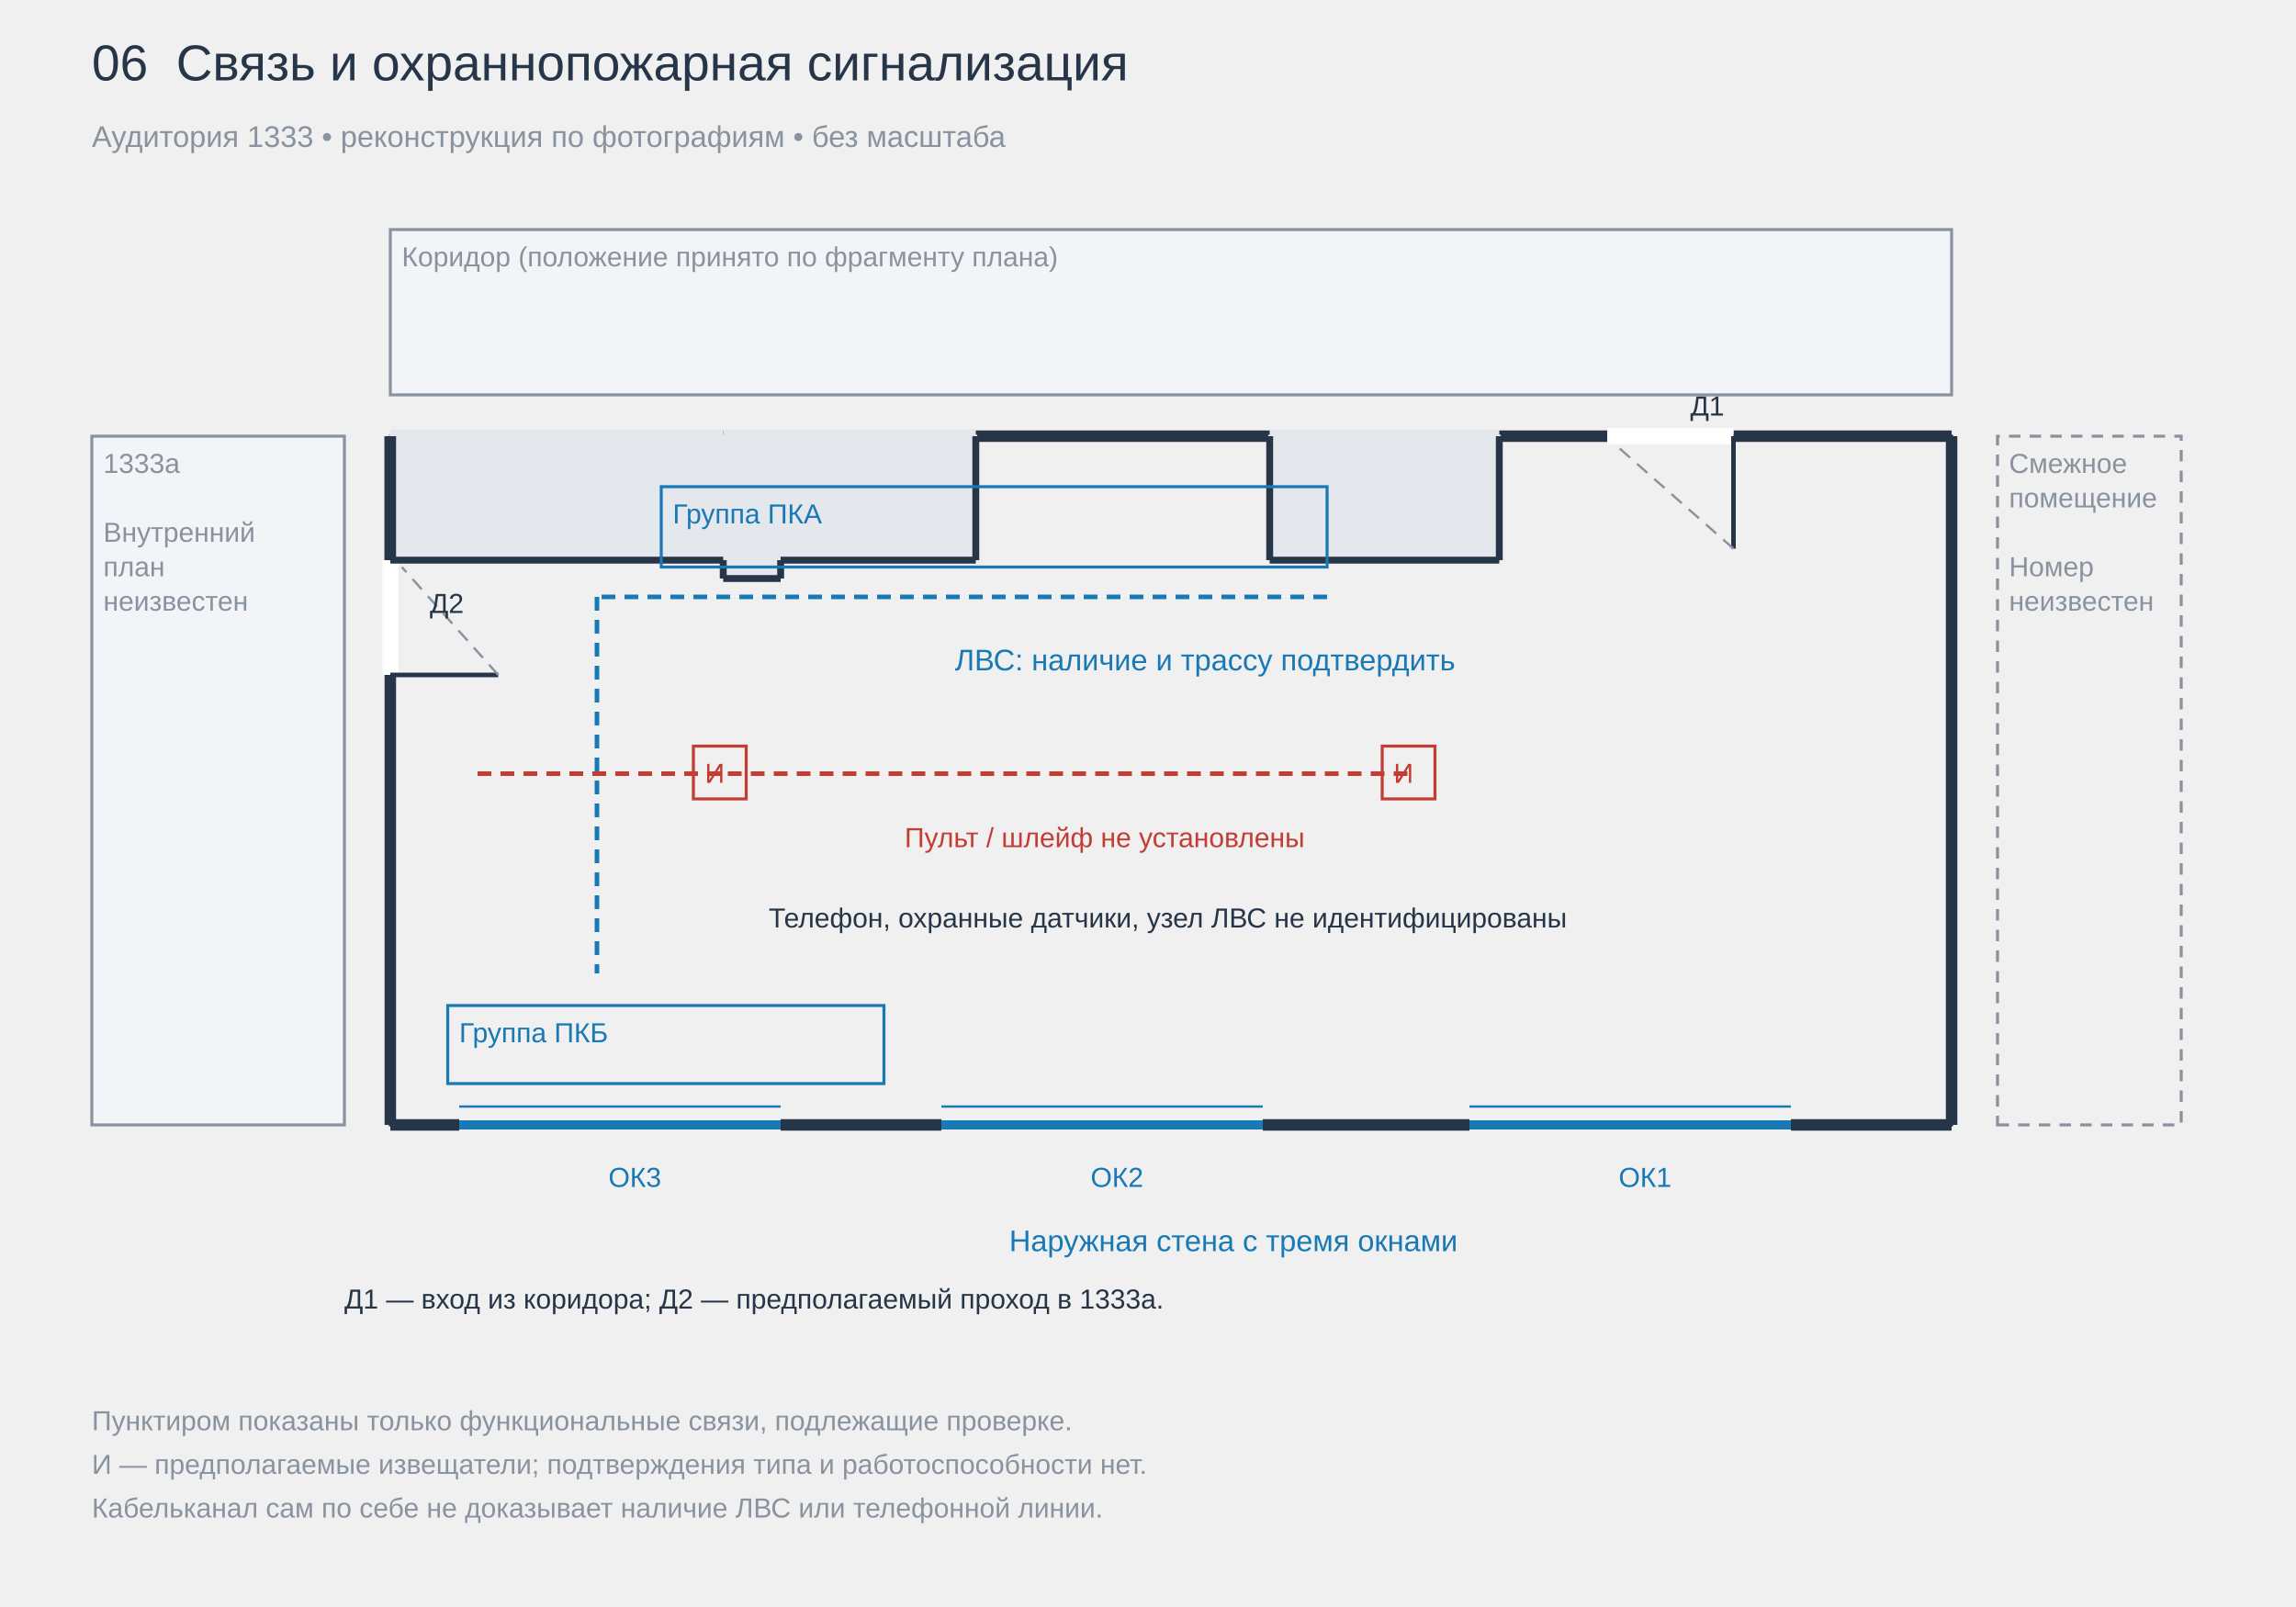
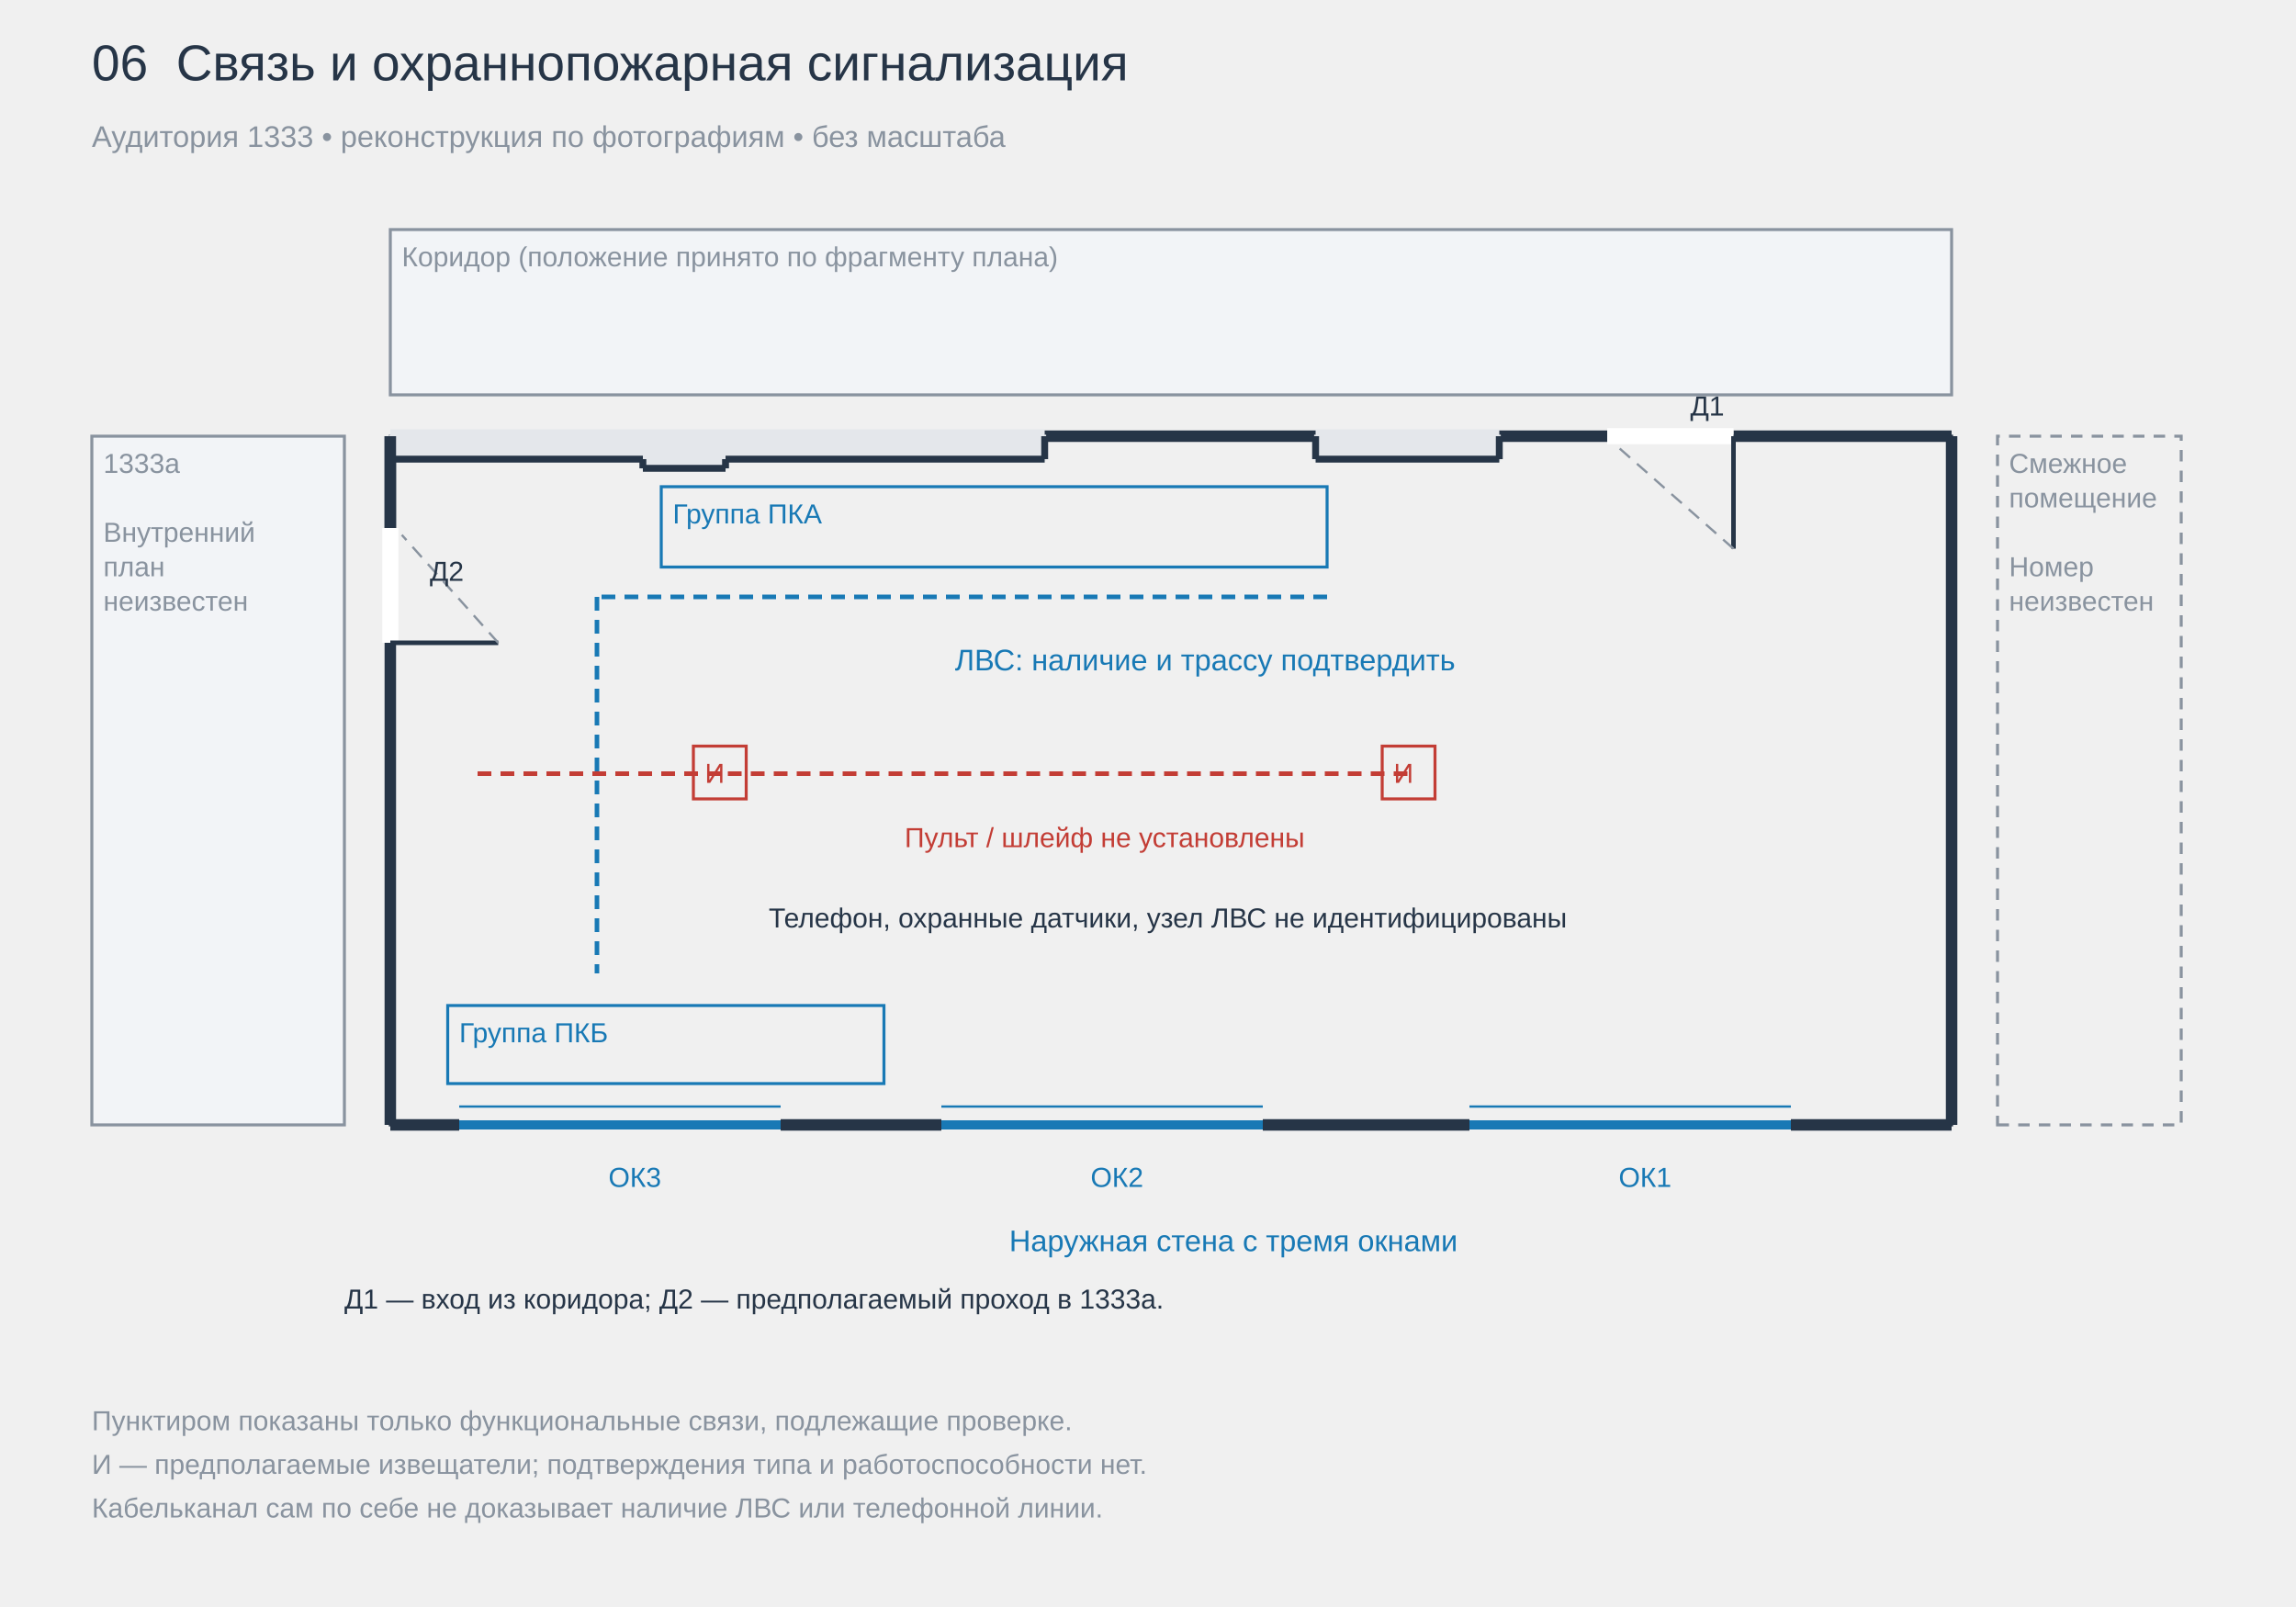
<svg xmlns="http://www.w3.org/2000/svg" version="1.1" width="1000" height="700" viewBox="0 0 1000 700">
  <text fill="#263547" xml:space="preserve" transform="matrix(1 0 -0 1 0 700)" font-size="22" font-family="Arial">
    <tspan y="-665" x="40 52.232 64.464 70.558 76.652 92.536 104.218 116.12 126.196 137.636 143.73 156.006 162.1 174.332 185.332 197.564 209.796 221.94 234.084 246.316 253.642 265.544 277.776 292.472 304.704 316.936 329.08 341.312 353.214 359.308 370.308 382.584 390.592 402.736 414.968 427.794 440.07 450.146 462.378 474.962 487.238">06  Связь и охранно­пожарная сигнализация</tspan>
  </text>
  <text fill="#89939f" xml:space="preserve" transform="matrix(1 0 -0 1 0 700)" font-size="13" font-family="Arial">
    <tspan y="-636" x="40 48.658 55.158 62.737 69.991 75.945 83.173 90.401 97.655 104.688 108.289 115.517 119.846 127.074 134.302 141.53 145.131 149.681 153.282 160.51 167.738 173.419 180.647 187.823 194.323 200.277 207.505 214.005 219.686 227.122 234.376 241.409 245.01 252.043 259.271 262.872 273.558 280.786 286.74 293.968 298.7 305.928 313.156 323.842 331.096 338.129 347.06 350.661 355.211 358.812 366.248 373.476 379.43 383.031 391.962 399.19 405.69 416.116 422.07 429.298 436.734">Аудитория 1­333 • реконструкция по фотографиям • без масштаба</tspan>
  </text>
  <path transform="matrix(1,0,0,-1,0,700)" d="M170 528H850V600H170Z" fill="#f2f4f7" />
  <path transform="matrix(1,0,0,-1,0,700)" stroke-width="1.3" stroke-linecap="butt" stroke-miterlimit="10" stroke-linejoin="miter" fill="none" stroke="#89939f" d="M170 528H850V600H170Z" />
  <text fill="#89939f" xml:space="preserve" transform="matrix(1 0 -0 1 0 700)" font-size="12" font-family="Arial">
    <tspan y="-584" x="175 181.984 188.656 195.328 202.024 209.02 215.692 222.364 225.688 229.684 236.176 242.848 249.844 256.516 264.532 271.204 277.828 284.524 291.196 294.52 301.012 307.684 314.38 321.004 327.496 332.992 339.664 342.988 349.48 356.152 359.476 369.34 376.012 382.684 387.052 395.296 401.968 408.592 414.088 420.088 423.412 429.904 436.9 443.572 450.196 456.868">Коридор (положение принято по фрагменту плана)</tspan>
  </text>
  <path transform="matrix(1,0,0,-1,0,700)" d="M40 210H150V510H40Z" fill="#f2f4f7" />
  <path transform="matrix(1,0,0,-1,0,700)" stroke-width="1.3" stroke-linecap="butt" stroke-miterlimit="10" stroke-linejoin="miter" fill="none" stroke="#89939f" d="M40 210H150V510H40Z" />
  <text fill="#89939f" xml:space="preserve" transform="matrix(1 0 -0 1 0 700)" font-size="12" font-family="Arial">
    <tspan y="-494" x="45 51.672 55.668 62.34 69.012 75.684">1­333а</tspan>
  </text>
  <text fill="#89939f" xml:space="preserve" transform="matrix(1 0 -0 1 0 700)" font-size="12" font-family="Arial">
    <tspan y="-464" x="45 52.992 59.616 65.616 71.112 77.784 84.456 91.08 97.704 104.4">Внутренний</tspan>
  </text>
  <text fill="#89939f" xml:space="preserve" transform="matrix(1 0 -0 1 0 700)" font-size="12" font-family="Arial">
    <tspan y="-449" x="45 51.492 58.488 65.16">план</tspan>
  </text>
  <text fill="#89939f" xml:space="preserve" transform="matrix(1 0 -0 1 0 700)" font-size="12" font-family="Arial">
    <tspan y="-434" x="45 51.624 58.296 64.992 70.488 76.86 83.532 89.532 95.028 101.7">неизвестен</tspan>
  </text>
  <path transform="matrix(1,0,0,-1,0,700)" stroke-width="1.3" stroke-linecap="butt" stroke-dasharray="5,4" stroke-miterlimit="10" stroke-linejoin="miter" fill="none" stroke="#89939f" d="M870 210H950V510H870Z" />
  <text fill="#89939f" xml:space="preserve" transform="matrix(1 0 -0 1 0 700)" font-size="12" font-family="Arial">
    <tspan y="-494" x="875 883.664 891.908 898.58 906.596 913.22 919.892">Смежное</tspan>
  </text>
  <text fill="#89939f" xml:space="preserve" transform="matrix(1 0 -0 1 0 700)" font-size="12" font-family="Arial">
    <tspan y="-479" x="875 881.492 888.164 896.408 903.08 912.944 919.616 926.24 932.936">помещение</tspan>
  </text>
  <text fill="#89939f" xml:space="preserve" transform="matrix(1 0 -0 1 0 700)" font-size="12" font-family="Arial">
    <tspan y="-449" x="875 883.664 890.336 898.58 905.252">Номер</tspan>
  </text>
  <text fill="#89939f" xml:space="preserve" transform="matrix(1 0 -0 1 0 700)" font-size="12" font-family="Arial">
    <tspan y="-434" x="875 881.624 888.296 894.992 900.488 906.86 913.532 919.532 925.028 931.7">неизвестен</tspan>
  </text>
  <path transform="matrix(1,0,0,-1,0,700)" stroke-width="1.3" stroke-linecap="butt" stroke-miterlimit="10" stroke-linejoin="miter" fill="none" stroke="#263547" d="M170 210H850V510H170Z" />
  <path transform="matrix(1,0,0,-1,0,700)" stroke-width="5" stroke-linecap="butt" stroke-miterlimit="10" stroke-linejoin="miter" fill="none" stroke="#263547" d="M850 510H755" />
  <path transform="matrix(1,0,0,-1,0,700)" stroke-width="5" stroke-linecap="butt" stroke-miterlimit="10" stroke-linejoin="miter" fill="none" stroke="#263547" d="M700 510H170" />
  <path transform="matrix(1,0,0,-1,0,700)" stroke-width="5" stroke-linecap="butt" stroke-miterlimit="10" stroke-linejoin="miter" fill="none" stroke="#263547" d="M850 510V210" />
-   <path transform="matrix(1,0,0,-1,0,700)" stroke-width="5" stroke-linecap="butt" stroke-miterlimit="10" stroke-linejoin="miter" fill="none" stroke="#263547" d="M170 510V456" />
-   <path transform="matrix(1,0,0,-1,0,700)" stroke-width="5" stroke-linecap="butt" stroke-miterlimit="10" stroke-linejoin="miter" fill="none" stroke="#263547" d="M170 406V210" />
+   <path transform="matrix(1,0,0,-1,0,700)" stroke-width="5" stroke-linecap="butt" stroke-miterlimit="10" stroke-linejoin="miter" fill="none" stroke="#263547" d="M170 510V470" />
+   <path transform="matrix(1,0,0,-1,0,700)" stroke-width="5" stroke-linecap="butt" stroke-miterlimit="10" stroke-linejoin="miter" fill="none" stroke="#263547" d="M170 420V210" />
  <path transform="matrix(1,0,0,-1,0,700)" stroke-width="5" stroke-linecap="butt" stroke-miterlimit="10" stroke-linejoin="miter" fill="none" stroke="#263547" d="M850 210H780" />
  <path transform="matrix(1,0,0,-1,0,700)" stroke-width="5" stroke-linecap="butt" stroke-miterlimit="10" stroke-linejoin="miter" fill="none" stroke="#263547" d="M640 210H550" />
  <path transform="matrix(1,0,0,-1,0,700)" stroke-width="5" stroke-linecap="butt" stroke-miterlimit="10" stroke-linejoin="miter" fill="none" stroke="#263547" d="M410 210H340" />
  <path transform="matrix(1,0,0,-1,0,700)" stroke-width="5" stroke-linecap="butt" stroke-miterlimit="10" stroke-linejoin="miter" fill="none" stroke="#263547" d="M200 210H170" />
  <path transform="matrix(1,0,0,-1,0,700)" stroke-width="7" stroke-linecap="butt" stroke-miterlimit="10" stroke-linejoin="miter" fill="none" stroke="#ffffff" d="M755 510H700" />
-   <path transform="matrix(1,0,0,-1,0,700)" stroke-width="7" stroke-linecap="butt" stroke-miterlimit="10" stroke-linejoin="miter" fill="none" stroke="#ffffff" d="M170 456V406" />
+   <path transform="matrix(1,0,0,-1,0,700)" stroke-width="7" stroke-linecap="butt" stroke-miterlimit="10" stroke-linejoin="miter" fill="none" stroke="#ffffff" d="M170 470V420" />
  <path transform="matrix(1,0,0,-1,0,700)" stroke-width="2" stroke-linecap="butt" stroke-miterlimit="10" stroke-linejoin="miter" fill="none" stroke="#263547" d="M755 510V461" />
  <path transform="matrix(1,0,0,-1,0,700)" stroke-width="1" stroke-linecap="butt" stroke-dasharray="6,4" stroke-miterlimit="10" stroke-linejoin="miter" fill="none" stroke="#89939f" d="M755 461 705 505" />
  <text fill="#263547" xml:space="preserve" transform="matrix(1 0 -0 1 0 700)" font-size="12" font-family="Arial">
    <tspan y="-519" x="736.199 744.323">Д1</tspan>
  </text>
-   <path transform="matrix(1,0,0,-1,0,700)" stroke-width="2" stroke-linecap="butt" stroke-miterlimit="10" stroke-linejoin="miter" fill="none" stroke="#263547" d="M170 406H217" />
-   <path transform="matrix(1,0,0,-1,0,700)" stroke-width="1" stroke-linecap="butt" stroke-dasharray="6,4" stroke-miterlimit="10" stroke-linejoin="miter" fill="none" stroke="#89939f" d="M217 406 175 453" />
+   <path transform="matrix(1,0,0,-1,0,700)" stroke-width="2" stroke-linecap="butt" stroke-miterlimit="10" stroke-linejoin="miter" fill="none" stroke="#263547" d="M170 420H217" />
+   <path transform="matrix(1,0,0,-1,0,700)" stroke-width="1" stroke-linecap="butt" stroke-dasharray="6,4" stroke-miterlimit="10" stroke-linejoin="miter" fill="none" stroke="#89939f" d="M217 420 175 467" />
  <path transform="matrix(1,0,0,-1,0,700)" stroke-width="4" stroke-linecap="butt" stroke-miterlimit="10" stroke-linejoin="miter" fill="none" stroke="#1879b5" d="M780 210H640" />
  <path transform="matrix(1,0,0,-1,0,700)" stroke-width="1" stroke-linecap="butt" stroke-miterlimit="10" stroke-linejoin="miter" fill="none" stroke="#1879b5" d="M780 218H640" />
  <text fill="#1879b5" xml:space="preserve" transform="matrix(1 0 -0 1 0 700)" font-size="12" font-family="Arial">
    <tspan y="-183" x="705.002 714.326 721.31">ОК1</tspan>
  </text>
  <path transform="matrix(1,0,0,-1,0,700)" stroke-width="4" stroke-linecap="butt" stroke-miterlimit="10" stroke-linejoin="miter" fill="none" stroke="#1879b5" d="M550 210H410" />
  <path transform="matrix(1,0,0,-1,0,700)" stroke-width="1" stroke-linecap="butt" stroke-miterlimit="10" stroke-linejoin="miter" fill="none" stroke="#1879b5" d="M550 218H410" />
  <text fill="#1879b5" xml:space="preserve" transform="matrix(1 0 -0 1 0 700)" font-size="12" font-family="Arial">
    <tspan y="-183" x="475.002 484.326 491.31">ОК2</tspan>
  </text>
  <path transform="matrix(1,0,0,-1,0,700)" stroke-width="4" stroke-linecap="butt" stroke-miterlimit="10" stroke-linejoin="miter" fill="none" stroke="#1879b5" d="M340 210H200" />
  <path transform="matrix(1,0,0,-1,0,700)" stroke-width="1" stroke-linecap="butt" stroke-miterlimit="10" stroke-linejoin="miter" fill="none" stroke="#1879b5" d="M340 218H200" />
  <text fill="#1879b5" xml:space="preserve" transform="matrix(1 0 -0 1 0 700)" font-size="12" font-family="Arial">
    <tspan y="-183" x="265.002 274.326 281.31">ОК3</tspan>
  </text>
  <text fill="#1879b5" xml:space="preserve" transform="matrix(1 0 -0 1 0 700)" font-size="13" font-family="Arial">
    <tspan y="-155" x="439.549 448.935 456.163 463.391 469.891 478.575 485.751 492.979 500.012 503.613 510.113 516.067 523.295 530.471 537.699 541.3 547.8 551.401 557.355 564.583 571.811 580.742 587.775 591.376 598.605 604.285 611.462 618.69 627.621">Наружная стена с тремя окнами</tspan>
  </text>
-   <path transform="matrix(1,0,0,-1,0,700)" d="M553 456H653V510H553Z" fill="#e4e7eb" />
-   <path transform="matrix(1,0,0,-1,0,700)" stroke-width="1.3" stroke-linecap="butt" stroke-miterlimit="10" stroke-linejoin="miter" fill="none" stroke="#e4e7eb" d="M553 456H653V510H553Z" />
-   <path transform="matrix(1,0,0,-1,0,700)" stroke-width="6" stroke-linecap="butt" stroke-miterlimit="10" stroke-linejoin="miter" fill="none" stroke="#e4e7eb" d="M653 510H553" />
-   <path transform="matrix(1,0,0,-1,0,700)" d="M340 456H425V510H340Z" fill="#e4e7eb" />
-   <path transform="matrix(1,0,0,-1,0,700)" stroke-width="1.3" stroke-linecap="butt" stroke-miterlimit="10" stroke-linejoin="miter" fill="none" stroke="#e4e7eb" d="M340 456H425V510H340Z" />
-   <path transform="matrix(1,0,0,-1,0,700)" stroke-width="6" stroke-linecap="butt" stroke-miterlimit="10" stroke-linejoin="miter" fill="none" stroke="#e4e7eb" d="M425 510H340" />
-   <path transform="matrix(1,0,0,-1,0,700)" d="M315 448H340V510H315Z" fill="#e4e7eb" />
-   <path transform="matrix(1,0,0,-1,0,700)" stroke-width="1.3" stroke-linecap="butt" stroke-miterlimit="10" stroke-linejoin="miter" fill="none" stroke="#e4e7eb" d="M315 448H340V510H315Z" />
-   <path transform="matrix(1,0,0,-1,0,700)" stroke-width="6" stroke-linecap="butt" stroke-miterlimit="10" stroke-linejoin="miter" fill="none" stroke="#e4e7eb" d="M340 510H315" />
-   <path transform="matrix(1,0,0,-1,0,700)" d="M170 456H315V510H170Z" fill="#e4e7eb" />
-   <path transform="matrix(1,0,0,-1,0,700)" stroke-width="1.3" stroke-linecap="butt" stroke-miterlimit="10" stroke-linejoin="miter" fill="none" stroke="#e4e7eb" d="M170 456H315V510H170Z" />
-   <path transform="matrix(1,0,0,-1,0,700)" stroke-width="6" stroke-linecap="butt" stroke-miterlimit="10" stroke-linejoin="miter" fill="none" stroke="#e4e7eb" d="M315 510H170" />
-   <path transform="matrix(1,0,0,-1,0,700)" stroke-width="3" stroke-linecap="butt" stroke-miterlimit="10" stroke-linejoin="miter" fill="none" stroke="#263547" d="M653 510V456" />
-   <path transform="matrix(1,0,0,-1,0,700)" stroke-width="3" stroke-linecap="butt" stroke-miterlimit="10" stroke-linejoin="miter" fill="none" stroke="#263547" d="M653 456H553" />
-   <path transform="matrix(1,0,0,-1,0,700)" stroke-width="3" stroke-linecap="butt" stroke-miterlimit="10" stroke-linejoin="miter" fill="none" stroke="#263547" d="M553 456V510" />
-   <path transform="matrix(1,0,0,-1,0,700)" stroke-width="3" stroke-linecap="butt" stroke-miterlimit="10" stroke-linejoin="miter" fill="none" stroke="#263547" d="M425 510V456" />
-   <path transform="matrix(1,0,0,-1,0,700)" stroke-width="3" stroke-linecap="butt" stroke-miterlimit="10" stroke-linejoin="miter" fill="none" stroke="#263547" d="M425 456H340" />
-   <path transform="matrix(1,0,0,-1,0,700)" stroke-width="3" stroke-linecap="butt" stroke-miterlimit="10" stroke-linejoin="miter" fill="none" stroke="#263547" d="M340 456V448" />
-   <path transform="matrix(1,0,0,-1,0,700)" stroke-width="3" stroke-linecap="butt" stroke-miterlimit="10" stroke-linejoin="miter" fill="none" stroke="#263547" d="M340 448H315" />
-   <path transform="matrix(1,0,0,-1,0,700)" stroke-width="3" stroke-linecap="butt" stroke-miterlimit="10" stroke-linejoin="miter" fill="none" stroke="#263547" d="M315 448V456" />
-   <path transform="matrix(1,0,0,-1,0,700)" stroke-width="3" stroke-linecap="butt" stroke-miterlimit="10" stroke-linejoin="miter" fill="none" stroke="#263547" d="M315 456H170" />
-   <path transform="matrix(1,0,0,-1,0,700)" stroke-width="5" stroke-linecap="butt" stroke-miterlimit="10" stroke-linejoin="miter" fill="none" stroke="#263547" d="M170 510V456" />
+   <path transform="matrix(1,0,0,-1,0,700)" d="M573 500H653V510H573Z" fill="#e4e7eb" />
+   <path transform="matrix(1,0,0,-1,0,700)" stroke-width="1.3" stroke-linecap="butt" stroke-miterlimit="10" stroke-linejoin="miter" fill="none" stroke="#e4e7eb" d="M573 500H653V510H573Z" />
+   <path transform="matrix(1,0,0,-1,0,700)" stroke-width="6" stroke-linecap="butt" stroke-miterlimit="10" stroke-linejoin="miter" fill="none" stroke="#e4e7eb" d="M653 510H573" />
+   <path transform="matrix(1,0,0,-1,0,700)" d="M316 500H455V510H316Z" fill="#e4e7eb" />
+   <path transform="matrix(1,0,0,-1,0,700)" stroke-width="1.3" stroke-linecap="butt" stroke-miterlimit="10" stroke-linejoin="miter" fill="none" stroke="#e4e7eb" d="M316 500H455V510H316Z" />
+   <path transform="matrix(1,0,0,-1,0,700)" stroke-width="6" stroke-linecap="butt" stroke-miterlimit="10" stroke-linejoin="miter" fill="none" stroke="#e4e7eb" d="M455 510H316" />
+   <path transform="matrix(1,0,0,-1,0,700)" d="M280 496H316V510H280Z" fill="#e4e7eb" />
+   <path transform="matrix(1,0,0,-1,0,700)" stroke-width="1.3" stroke-linecap="butt" stroke-miterlimit="10" stroke-linejoin="miter" fill="none" stroke="#e4e7eb" d="M280 496H316V510H280Z" />
+   <path transform="matrix(1,0,0,-1,0,700)" stroke-width="6" stroke-linecap="butt" stroke-miterlimit="10" stroke-linejoin="miter" fill="none" stroke="#e4e7eb" d="M316 510H280" />
+   <path transform="matrix(1,0,0,-1,0,700)" d="M170 500H280V510H170Z" fill="#e4e7eb" />
+   <path transform="matrix(1,0,0,-1,0,700)" stroke-width="1.3" stroke-linecap="butt" stroke-miterlimit="10" stroke-linejoin="miter" fill="none" stroke="#e4e7eb" d="M170 500H280V510H170Z" />
+   <path transform="matrix(1,0,0,-1,0,700)" stroke-width="6" stroke-linecap="butt" stroke-miterlimit="10" stroke-linejoin="miter" fill="none" stroke="#e4e7eb" d="M280 510H170" />
+   <path transform="matrix(1,0,0,-1,0,700)" stroke-width="3" stroke-linecap="butt" stroke-miterlimit="10" stroke-linejoin="miter" fill="none" stroke="#263547" d="M653 510V500" />
+   <path transform="matrix(1,0,0,-1,0,700)" stroke-width="3" stroke-linecap="butt" stroke-miterlimit="10" stroke-linejoin="miter" fill="none" stroke="#263547" d="M653 500H573" />
+   <path transform="matrix(1,0,0,-1,0,700)" stroke-width="3" stroke-linecap="butt" stroke-miterlimit="10" stroke-linejoin="miter" fill="none" stroke="#263547" d="M573 500V510" />
+   <path transform="matrix(1,0,0,-1,0,700)" stroke-width="3" stroke-linecap="butt" stroke-miterlimit="10" stroke-linejoin="miter" fill="none" stroke="#263547" d="M455 510V500" />
+   <path transform="matrix(1,0,0,-1,0,700)" stroke-width="3" stroke-linecap="butt" stroke-miterlimit="10" stroke-linejoin="miter" fill="none" stroke="#263547" d="M455 500H316" />
+   <path transform="matrix(1,0,0,-1,0,700)" stroke-width="3" stroke-linecap="butt" stroke-miterlimit="10" stroke-linejoin="miter" fill="none" stroke="#263547" d="M316 500V496" />
+   <path transform="matrix(1,0,0,-1,0,700)" stroke-width="3" stroke-linecap="butt" stroke-miterlimit="10" stroke-linejoin="miter" fill="none" stroke="#263547" d="M316 496H280" />
+   <path transform="matrix(1,0,0,-1,0,700)" stroke-width="3" stroke-linecap="butt" stroke-miterlimit="10" stroke-linejoin="miter" fill="none" stroke="#263547" d="M280 496V500" />
+   <path transform="matrix(1,0,0,-1,0,700)" stroke-width="3" stroke-linecap="butt" stroke-miterlimit="10" stroke-linejoin="miter" fill="none" stroke="#263547" d="M280 500H170" />
+   <path transform="matrix(1,0,0,-1,0,700)" stroke-width="5" stroke-linecap="butt" stroke-miterlimit="10" stroke-linejoin="miter" fill="none" stroke="#263547" d="M170 510V470" />
  <text fill="#263547" xml:space="preserve" transform="matrix(1 0 -0 1 0 700)" font-size="12" font-family="Arial">
-     <tspan y="-433" x="187.199 195.323">Д2</tspan>
+     <tspan y="-447" x="187.199 195.323">Д2</tspan>
  </text>
  <text fill="#263547" xml:space="preserve" transform="matrix(1 0 -0 1 0 700)" font-size="12" font-family="Arial">
    <tspan y="-130" x="150 158.124 164.796 168.12 180.12 183.444 189.816 195.816 202.488 209.484 212.808 219.504 225 228.324 233.568 240.24 246.912 253.608 260.604 267.276 273.948 280.62 283.944 287.268 295.392 302.064 305.388 317.388 320.712 327.204 333.876 340.548 347.544 354.036 360.708 367.704 374.376 378.744 385.416 392.088 400.332 408.948 415.644 418.968 425.46 432.132 438.804 444.804 451.476 458.472 461.796 468.168 471.492 478.164 482.16 488.832 495.504 502.176 508.848">Д1 — вход из коридора; Д2 — предполагаемый проход в 1­333а.</tspan>
  </text>
  <path transform="matrix(1,0,0,-1,0,700)" stroke-width="1.3" stroke-linecap="butt" stroke-miterlimit="10" stroke-linejoin="miter" fill="none" stroke="#1879b5" d="M288 453H578V488H288Z" />
  <text fill="#1879b5" xml:space="preserve" transform="matrix(1 0 -0 1 0 700)" font-size="12" font-family="Arial">
    <tspan y="-472" x="293 299.492 306.164 312.164 318.656 325.148 331.82 335.144 343.76 350.744 354.74">Группа ПК­A</tspan>
  </text>
  <path transform="matrix(1,0,0,-1,0,700)" stroke-width="1.3" stroke-linecap="butt" stroke-miterlimit="10" stroke-linejoin="miter" fill="none" stroke="#1879b5" d="M195 228H385V262H195Z" />
  <text fill="#1879b5" xml:space="preserve" transform="matrix(1 0 -0 1 0 700)" font-size="12" font-family="Arial">
    <tspan y="-246" x="200 206.492 213.164 219.164 225.656 232.148 238.82 242.144 250.76 257.744 261.74">Группа ПК­Б</tspan>
  </text>
  <path transform="matrix(1,0,0,-1,0,700)" stroke-width="2" stroke-linecap="butt" stroke-dasharray="6,4" stroke-miterlimit="10" stroke-linejoin="miter" fill="none" stroke="#1879b5" d="M578 440H260" />
  <path transform="matrix(1,0,0,-1,0,700)" stroke-width="2" stroke-linecap="butt" stroke-dasharray="6,4" stroke-miterlimit="10" stroke-linejoin="miter" fill="none" stroke="#1879b5" d="M260 440V276" />
  <text fill="#1879b5" xml:space="preserve" transform="matrix(1 0 -0 1 0 700)" font-size="13" font-family="Arial">
    <tspan y="-408" x="415.904 424.432 433.09 442.476 446.077 449.678 456.854 464.082 471.661 478.915 485.675 492.929 500.157 503.758 511.012 514.613 520.567 527.795 535.023 541.523 548.023 554.523 558.124 565.157 572.385 579.964 585.918 592.821 600.049 607.277 614.856 622.111 628.064">ЛВС: наличие и трассу подтвердить</tspan>
  </text>
  <path transform="matrix(1,0,0,-1,0,700)" stroke-width="1.3" stroke-linecap="butt" stroke-miterlimit="10" stroke-linejoin="miter" fill="none" stroke="#c33d35" d="M602 352H625V375H602Z" />
  <text fill="#c33d35" xml:space="preserve" transform="matrix(1 0 -0 1 0 700)" font-size="12" font-family="Arial">
    <tspan y="-359" x="607">И</tspan>
  </text>
  <path transform="matrix(1,0,0,-1,0,700)" stroke-width="1.3" stroke-linecap="butt" stroke-miterlimit="10" stroke-linejoin="miter" fill="none" stroke="#c33d35" d="M302 352H325V375H302Z" />
  <text fill="#c33d35" xml:space="preserve" transform="matrix(1 0 -0 1 0 700)" font-size="12" font-family="Arial">
    <tspan y="-359" x="307">И</tspan>
  </text>
  <path transform="matrix(1,0,0,-1,0,700)" stroke-width="2" stroke-linecap="butt" stroke-dasharray="6,4" stroke-miterlimit="10" stroke-linejoin="miter" fill="none" stroke="#c33d35" d="M613 363H314" />
  <path transform="matrix(1,0,0,-1,0,700)" stroke-width="2" stroke-linecap="butt" stroke-dasharray="6,4" stroke-miterlimit="10" stroke-linejoin="miter" fill="none" stroke="#c33d35" d="M314 363H204" />
  <text fill="#c33d35" xml:space="preserve" transform="matrix(1 0 -0 1 0 700)" font-size="12" font-family="Arial">
    <tspan y="-331" x="394.002 402.618 408.618 415.614 421.854 427.35 430.674 433.998 437.322 446.946 453.942 460.614 467.31 477.174 480.498 487.122 493.794 497.118 503.118 509.118 514.614 521.286 527.91 534.582 540.954 547.95 554.622 561.246">Пульт / шлейф не установлены</tspan>
  </text>
  <text fill="#263547" xml:space="preserve" transform="matrix(1 0 -0 1 0 700)" font-size="12" font-family="Arial">
    <tspan y="-296" x="334.791 342.111 348.783 355.779 362.451 372.315 378.987 385.611 388.935 392.259 398.931 404.931 411.603 418.275 424.899 431.523 440.139 446.811 450.135 457.131 463.803 469.299 475.539 482.235 487.479 494.175 497.499 500.823 506.823 512.319 518.991 525.987 529.311 537.183 545.175 553.839 557.163 563.787 570.459 573.783 580.479 587.475 594.147 600.771 606.267 612.963 622.827 629.523 636.387 643.083 649.755 656.427 662.799 669.471 676.095">Телефон, охранные датчики, узел ЛВС не идентифицированы</tspan>
  </text>
  <text fill="#89939f" xml:space="preserve" transform="matrix(1 0 -0 1 0 700)" font-size="12" font-family="Arial">
    <tspan y="-77" x="40 48.616 54.616 61.24 66.484 71.98 78.676 85.348 92.02 100.264 103.588 110.08 116.752 121.996 128.668 134.164 140.836 147.46 156.076 159.4 164.896 171.568 178.564 184.804 190.048 196.72 200.044 209.908 215.908 222.532 227.776 234.64 241.336 248.008 254.632 261.304 268.3 274.54 281.164 289.78 296.452 299.776 305.776 312.148 318.64 324.136 330.832 334.156 337.48 343.972 350.644 357.64 364.636 371.308 379.324 385.996 395.86 402.556 409.228 412.552 419.044 425.716 432.388 438.76 445.432 452.104 457.348 464.02">Пунктиром показаны только функциональные связи, подлежащие проверке.</tspan>
  </text>
  <text fill="#89939f" xml:space="preserve" transform="matrix(1 0 -0 1 0 700)" font-size="12" font-family="Arial">
    <tspan y="-58" x="40 48.616 51.94 63.94 67.264 73.756 80.428 87.1 94.096 100.588 107.26 114.256 120.928 125.296 131.968 138.64 146.884 155.5 162.172 165.496 172.192 177.688 184.06 190.732 200.596 207.268 212.764 219.436 226.432 233.128 236.452 239.776 246.268 252.94 259.936 265.432 271.804 278.476 285.148 293.164 300.16 306.832 313.456 320.152 326.644 329.968 335.464 342.16 348.652 355.324 358.648 365.344 368.668 375.34 382.012 388.876 395.548 401.044 407.716 413.716 420.208 426.88 432.88 439.552 446.416 453.04 459.712 465.712 471.208 477.904 481.228 487.852 494.524 500.02">И — предполагаемые извещатели; подтверждения типа и работоспособности нет.</tspan>
  </text>
  <text fill="#89939f" xml:space="preserve" transform="matrix(1 0 -0 1 0 700)" font-size="12" font-family="Arial">
    <tspan y="-39" x="40 46.984 53.656 60.52 67.192 74.188 80.428 84.424 89.668 96.34 102.964 109.636 116.632 119.956 125.956 132.628 140.872 144.196 150.688 157.36 160.684 166.684 173.356 180.22 186.892 190.216 196.84 203.512 206.836 213.832 220.504 225.748 232.42 237.916 246.532 252.904 259.576 266.248 271.744 275.068 281.692 288.364 295.36 302.056 308.296 314.992 321.664 324.988 332.86 340.852 349.516 352.84 359.536 366.532 373.228 376.552 382.048 388.72 395.716 402.388 412.252 418.924 425.548 432.172 438.844 445.54 448.864 455.86 462.556 469.18 475.876 482.572">Кабель­канал сам по себе не доказывает наличие ЛВС или телефонной линии.</tspan>
  </text>
</svg>
